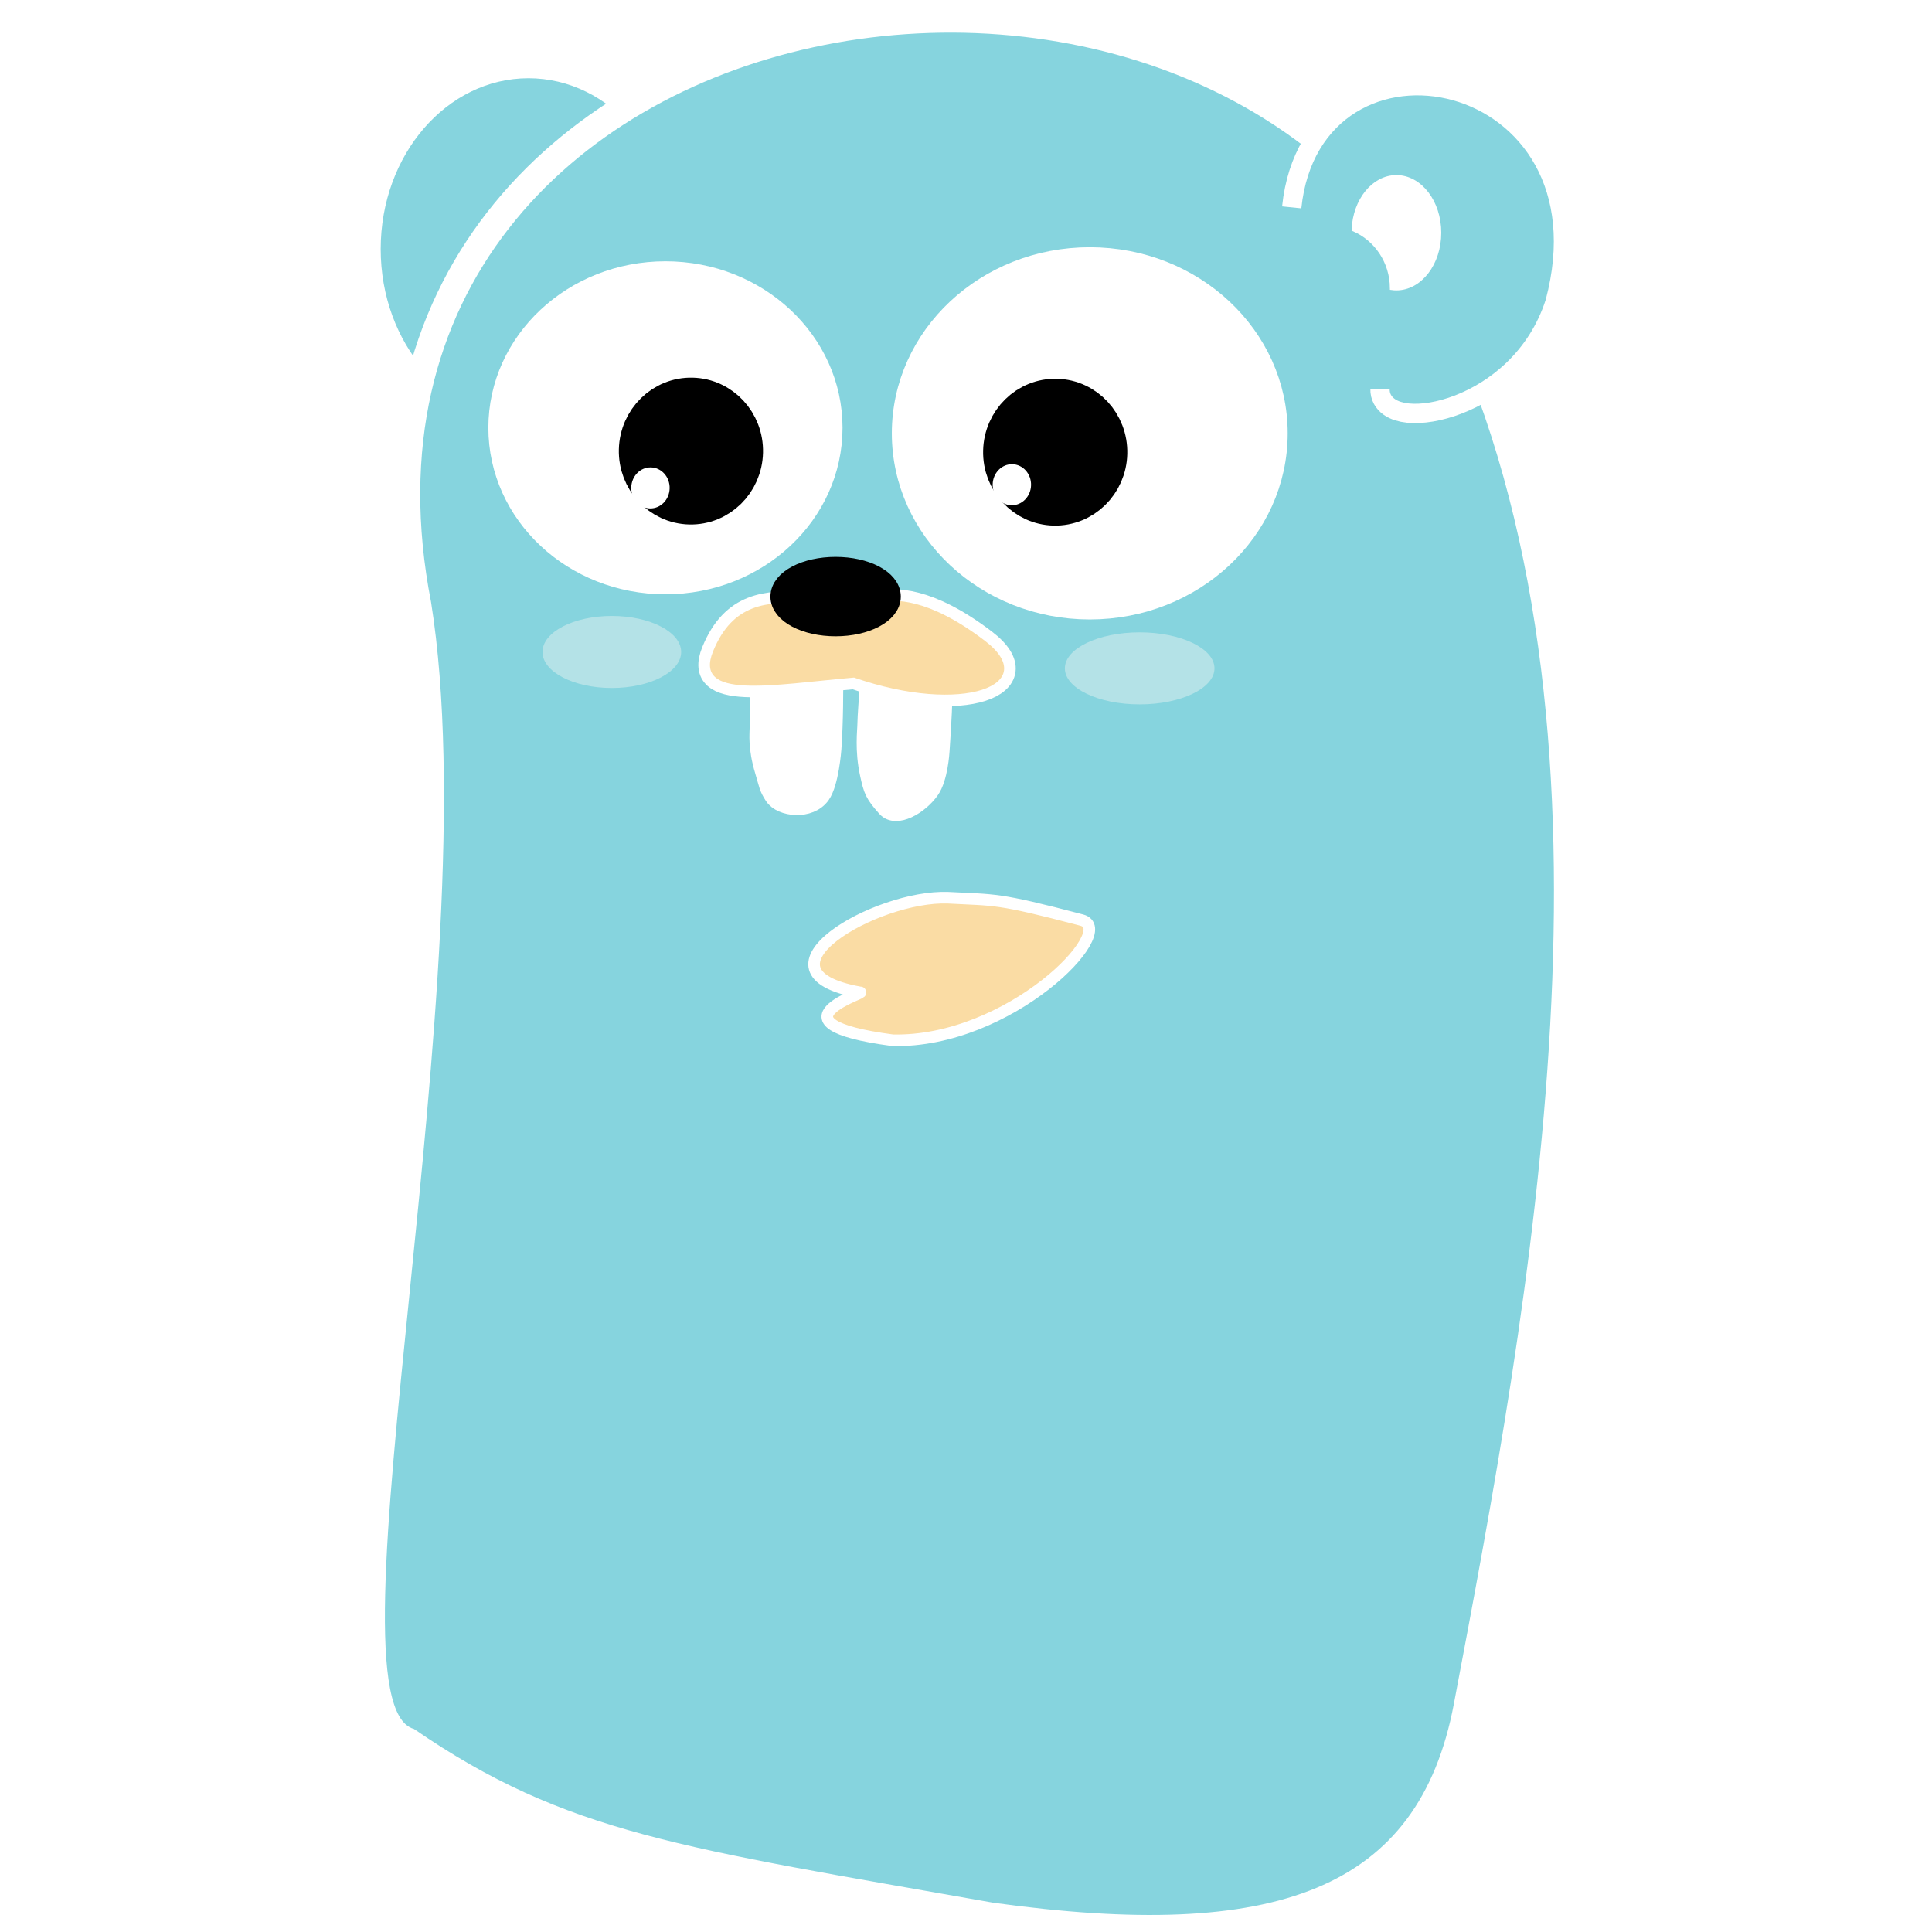
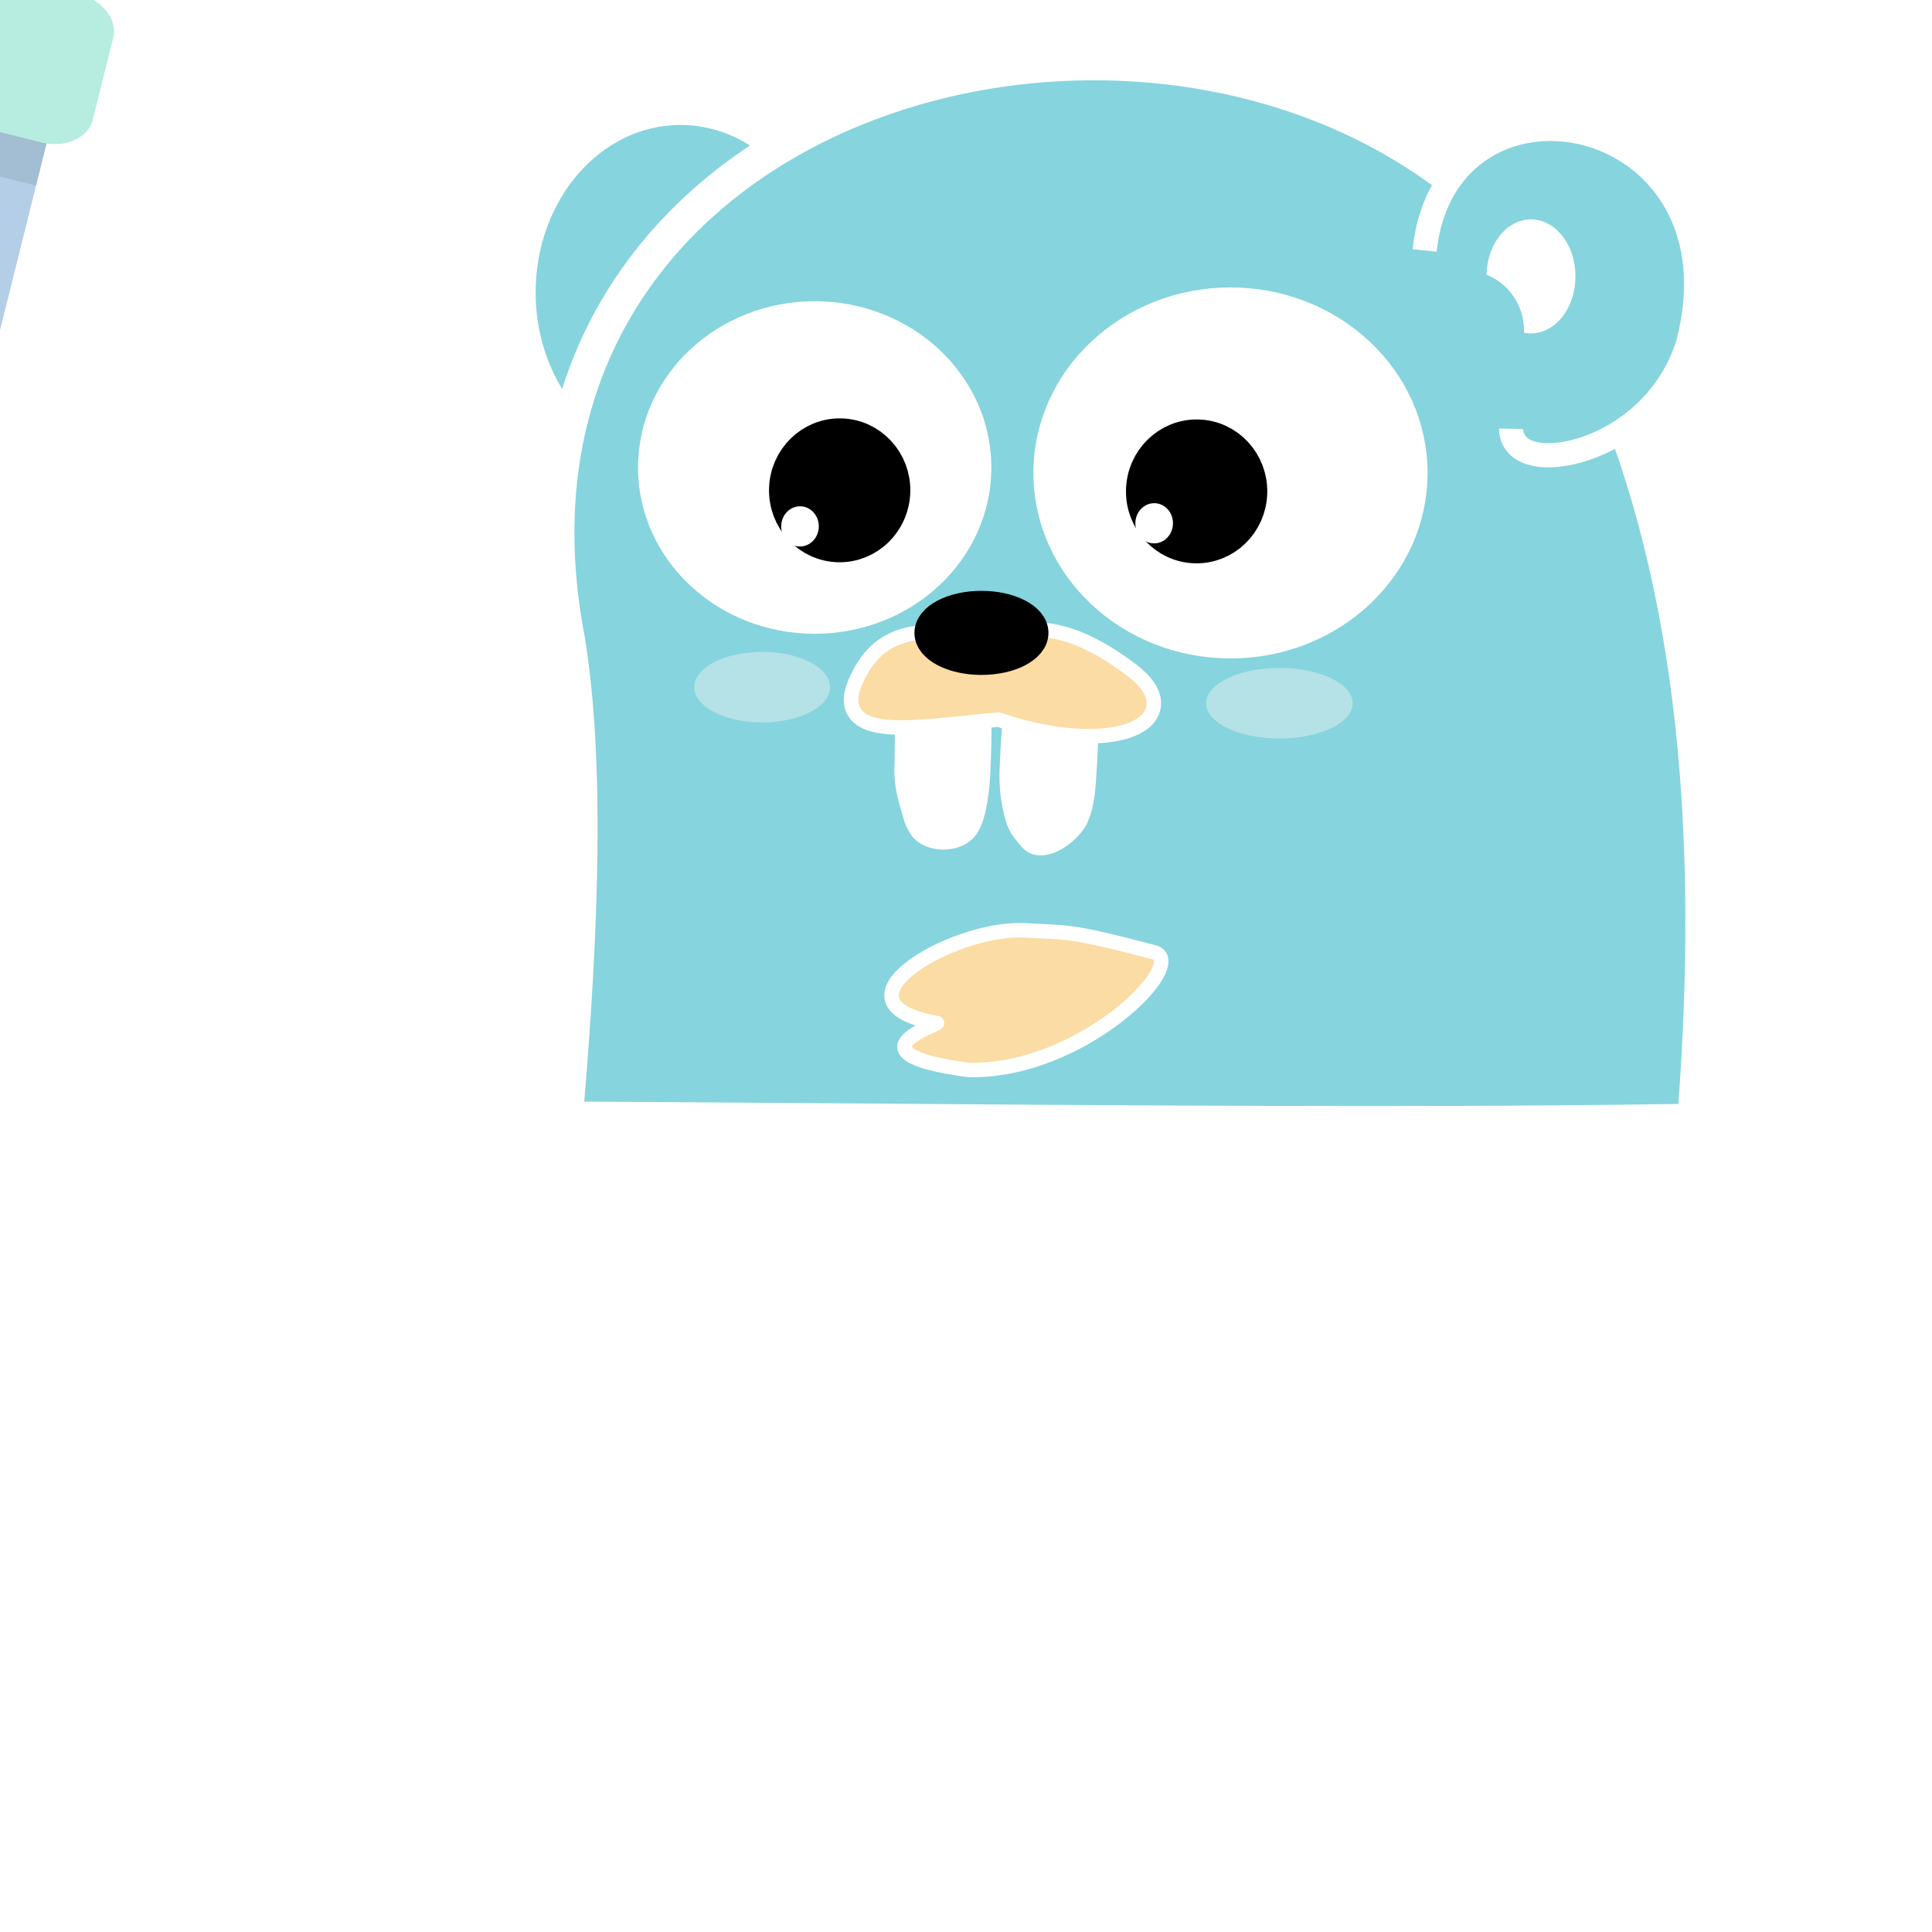
- <svg xmlns="http://www.w3.org/2000/svg" viewBox="0 0 500 500">
-   <ellipse style="paint-order: stroke; fill: rgb(134, 212, 222); stroke-width: 10px; stroke: rgb(255, 255, 255);" cx="136.765" cy="64.456" rx="38.245" ry="44.208" />
-   <path style="paint-order: stroke; fill: rgb(134, 212, 222); stroke: rgb(255, 255, 255); stroke-width: 14px;" d="M 107.125 447.447 C 82.722 440.907 126.919 251.762 111.552 155.802 C 80.43 -3.885 318.251 -44.515 376.28 87.298 C 423.137 193.733 395.85 337.396 376.256 440.983 C 367.131 489.224 330.221 502.553 257.083 492.431 C 176.495 478.178 146.599 474.604 107.125 447.447 Z" />
-   <ellipse style="fill: rgb(255, 255, 255); paint-order: stroke; stroke-width: 6px; stroke: rgb(255, 255, 255);" cx="172.217" cy="110.713" rx="42.831" ry="40.09" />
-   <ellipse style="fill: rgb(255, 255, 255); paint-order: stroke; stroke-width: 6px; stroke: rgb(255, 255, 255);" cx="282.029" cy="112.148" rx="48.225" ry="45.164" />
-   <path style="fill: rgb(255, 255, 255); paint-order: stroke; stroke-width: 5px; stroke: rgb(255, 255, 255);" d="M 197.743 167.117 C 197.495 167.819 196.601 178.58 196.601 179.87 C 196.601 180.129 196.505 186.609 196.505 188.283 C 196.505 189.944 196.019 193.357 197.839 199.41 C 198.96 203.147 198.835 203.63 200.312 205.923 C 202.253 208.931 209.526 209.704 212.395 205.652 C 214.598 202.544 215.232 194.083 215.25 193.848 C 215.781 186.433 215.725 178.146 215.725 175.662 C 215.725 175.429 214.62 167.845 213.918 166.844 C 212.515 164.844 197.839 165.197 197.839 167.115" />
+ <svg xmlns="http://www.w3.org/2000/svg" viewBox="0 0 320 400" width="320px" height="320px">
+   <ellipse style="paint-order: stroke; fill: rgb(134, 212, 222); stroke-width: 10px; stroke: rgb(255, 255, 255);" cx="100.881" cy="60.529" rx="29.981" ry="34.657" />
+   <path style="paint-order: stroke; fill: rgb(134, 212, 222); stroke: rgb(255, 255, 255); stroke-width: 14px;" d="M 307.485 228.556 C 242.759 229.545 171.081 228.621 80.966 228.071 C 83.847 193.322 85.307 158.309 81.116 132.138 C 56.719 6.955 243.154 -24.897 288.644 78.435 C 308.35 123.195 311.328 176.354 307.485 228.556 Z" />
+   <ellipse style="fill: rgb(255, 255, 255); paint-order: stroke; stroke-width: 6px; stroke: rgb(255, 255, 255);" cx="128.673" cy="96.792" rx="33.576" ry="31.428" />
+   <ellipse style="fill: rgb(255, 255, 255); paint-order: stroke; stroke-width: 6px; stroke: rgb(255, 255, 255);" cx="214.759" cy="97.916" rx="37.804" ry="35.406" />
+   <path style="fill: rgb(255, 255, 255); paint-order: stroke; stroke-width: 5px; stroke: rgb(255, 255, 255);" d="M 148.684 141.007 C 148.49 141.559 147.79 149.994 147.79 151.006 C 147.79 151.208 147.714 156.289 147.714 157.601 C 147.714 158.903 147.333 161.579 148.76 166.323 C 149.638 169.254 149.541 169.632 150.699 171.43 C 152.219 173.787 157.921 174.394 160.17 171.217 C 161.897 168.78 162.395 162.147 162.409 161.963 C 162.825 156.15 162.781 149.654 162.781 147.707 C 162.781 147.525 161.915 141.579 161.364 140.794 C 160.265 139.226 148.76 139.503 148.76 141.007" />
  <g>
    <g>
      <g />
    </g>
  </g>
-   <g transform="matrix(1, 0, 0, 1, -5.89099, 8.438207)">
+   <g transform="matrix(0.78393, 0, 0, 0.78393, -10.95008, 16.61503)" style="">
    <g>
      <ellipse style="stroke: rgb(0, 0, 0); paint-order: stroke; stroke-width: 12.648px;" cx="20.34" cy="90.046" rx="12.335" ry="12.678" transform="matrix(0.999709, 0.024132, -0.024132, 0.999709, 260.8167, 18.07469)" />
      <ellipse style="stroke: rgb(140, 37, 37); fill: rgb(255, 255, 255); stroke-opacity: 0; paint-order: stroke; stroke-width: 12.648px;" cx="8.84" cy="101.025" rx="4.968" ry="5.311" transform="matrix(0.999709, 0.024132, -0.024132, 0.999709, 261.3612, 15.79902)" />
    </g>
  </g>
-   <g transform="matrix(1, 0, 0, 1, 19.20769, 19.15151)">
+   <g transform="matrix(0.78393, 0, 0, 0.78393, 8.725545, 25.01352)" style="">
    <ellipse style="stroke: rgb(0, 0, 0); paint-order: stroke; stroke-width: 12.648px;" cx="20.34" cy="90.046" rx="12.335" ry="12.678" transform="matrix(0.999709, 0.024132, -0.024132, 0.999709, 141.4448, 7.07577)" />
    <ellipse style="stroke: rgb(140, 37, 37); fill: rgb(255, 255, 255); stroke-opacity: 0; paint-order: stroke; stroke-width: 12.648px;" cx="8.84" cy="101.025" rx="4.968" ry="5.311" transform="matrix(0.999709, 0.024132, -0.024132, 0.999709, 142.7282, 5.908423)" />
  </g>
-   <ellipse style="stroke-opacity: 0; stroke: rgb(149, 223, 244); fill: rgb(180, 226, 231);" cx="294.946" cy="172.97" rx="19.36" ry="9.32" />
-   <path style="paint-order: stroke; fill: rgb(134, 212, 222); stroke-width: 10px; transform-box: fill-box; transform-origin: 50% 50%; stroke: rgb(255, 255, 255);" d="M 337.987 45.78 C 341.82 -2.826 415.72 9.92 401.787 67.888 C 393.763 94.953 361.972 100.373 361.978 92.059" transform="matrix(0.999709, 0.024132, -0.024132, 0.999709, 0, 0)" />
-   <path style="fill: rgb(250, 220, 164); stroke-width: 3px; stroke: rgb(255, 255, 255); transform-box: fill-box; transform-origin: 50% 50%;" d="M 137.585 261.746 C 127.547 261.426 101.564 242.22 121.698 236.396 C 123.574 236.688 104.541 227.929 127.414 223.075 C 147.729 222.314 153.458 254.433 150.684 263.104 L 137.585 261.746 Z" transform="matrix(-1, 0, 0, -1, 0.000003, 0.000002)" />
-   <path style="fill: rgb(250, 220, 164); stroke: rgb(255, 255, 255); stroke-width: 3px;" d="M 245.377 232.332 C 226.71 231.598 192.576 251.406 222.505 256.822 C 225.295 256.552 197.003 264.698 231.004 269.213 C 261.201 269.92 289.737 240.704 279.967 238.128 C 257.747 232.272 257.569 232.999 245.377 232.332 Z" />
-   <path style="fill: rgb(255, 255, 255); paint-order: stroke; stroke-width: 5px; stroke: rgb(255, 255, 255);" d="M 226.05 169.449 C 225.805 170.153 224.909 177.447 224.909 178.739 C 224.909 178.996 224.39 185.734 224.39 187.406 C 224.39 189.067 223.678 194.093 225.052 200.316 C 225.961 204.437 226.249 205.404 229.451 208.974 C 231.897 211.701 237.76 208.456 240.632 204.406 C 242.835 201.299 243.223 194.619 243.24 194.383 C 243.771 186.969 244.034 180.48 244.034 177.997 C 244.034 177.76 242.93 170.179 242.226 169.175 C 240.825 167.178 226.147 167.529 226.147 169.446" />
-   <path d="M 221.023 175.349 C 199.839 177.197 179.395 181.24 184.532 168.593 C 189.671 155.946 198.684 155.838 207.687 156.031 C 212.174 156.127 223.268 156.108 227.681 155.648 C 231.483 155.251 239.984 154.476 254.877 165.825 C 269.77 177.174 249.254 185.156 221.023 175.349 Z" style="paint-order: stroke; stroke-width: 6px; fill: rgb(250, 220, 164); transform-origin: 225.957px 171.475px; stroke: rgb(255, 255, 255);" />
-   <ellipse style="stroke: rgb(0, 0, 0); paint-order: stroke; stroke-width: 6px;" cx="216.257" cy="154.392" rx="13.871" ry="7.276" />
-   <path d="M 372.499 60.23 C 372.499 68.193 367.525 74.649 361.389 74.649 C 360.99 74.649 360.596 74.622 360.208 74.568 C 360.176 67.713 356.094 61.843 350.299 59.364 C 350.644 51.804 355.477 45.811 361.389 45.811 C 367.525 45.811 372.499 52.267 372.499 60.23 Z" style="stroke: rgb(255, 255, 255); fill: rgb(255, 255, 255);" />
-   <ellipse style="stroke-opacity: 0; stroke: rgb(149, 223, 244); fill: rgb(180, 226, 231);" cx="158.342" cy="168.727" rx="17.942" ry="9.32" />
+   <ellipse style="stroke-opacity: 0; stroke: rgb(149, 223, 244); fill: rgb(180, 226, 231);" cx="224.885" cy="145.597" rx="15.177" ry="7.306" />
+   <path style="paint-order: stroke; fill: rgb(134, 212, 222); stroke-width: 10px; stroke: rgb(255, 255, 255); transform-box: fill-box; transform-origin: 50% 50%;" d="M 258.625 45.888 C 261.63 7.785 319.563 17.777 308.64 63.22 C 302.35 84.436 277.428 88.685 277.433 82.168" transform="matrix(0.999709, 0.024132, -0.024132, 0.999709, 0, 0)" />
+   <path style="fill: rgb(250, 220, 164); stroke-width: 3px; stroke: rgb(255, 255, 255); transform-box: fill-box; transform-origin: 50% 50%;" d="M 101.525 215.191 C 93.656 214.94 73.287 199.884 89.071 195.318 C 90.541 195.547 75.62 188.68 93.551 184.875 C 109.477 184.279 113.968 209.457 111.794 216.256 L 101.525 215.191 Z" transform="matrix(-1, 0, 0, -1, -0.000009, 0.000001)" />
+   <path style="fill: rgb(255, 255, 255); paint-order: stroke; stroke-width: 5px; stroke: rgb(255, 255, 255);" d="M 170.875 142.837 C 170.683 143.389 169.981 149.106 169.981 150.119 C 169.981 150.321 169.574 155.603 169.574 156.913 C 169.574 158.215 169.016 162.155 170.093 167.034 C 170.805 170.264 171.032 171.022 173.541 173.821 C 175.459 175.959 180.055 173.415 182.306 170.24 C 184.033 167.804 184.337 162.567 184.351 162.383 C 184.767 156.571 184.973 151.484 184.973 149.537 C 184.973 149.352 184.108 143.409 183.556 142.621 C 182.458 141.056 170.951 141.331 170.951 142.834" />
+   <path d="M 166.934 147.462 C 150.328 148.91 134.3 152.08 138.328 142.166 C 142.356 132.251 149.421 132.166 156.48 132.318 C 159.997 132.393 168.694 132.377 172.153 132.017 C 175.135 131.706 181.798 131.098 193.474 139.996 C 205.149 148.892 189.066 155.15 166.934 147.462 Z" style="paint-order: stroke; stroke-width: 6px; fill: rgb(250, 220, 164); stroke: rgb(255, 255, 255); transform-origin: 170.802px 144.425px;" />
+   <ellipse style="stroke: rgb(0, 0, 0); paint-order: stroke; stroke-width: 6px;" cx="163.198" cy="131.033" rx="10.873" ry="5.704" />
+   <path d="M 285.681 57.217 C 285.681 63.459 281.781 68.52 276.972 68.52 C 276.658 68.52 276.35 68.498 276.046 68.456 C 276.021 63.083 272.82 58.48 268.278 56.537 C 268.548 50.61 272.336 45.914 276.972 45.914 C 281.781 45.914 285.681 50.974 285.681 57.217 Z" style="stroke: rgb(255, 255, 255); fill: rgb(255, 255, 255);" />
+   <ellipse style="stroke-opacity: 0; stroke: rgb(149, 223, 244); fill: rgb(180, 226, 231);" cx="117.797" cy="142.271" rx="14.066" ry="7.306" />
+   <g id="SVGRepo_iconCarrier" transform="matrix(0.302047, 0.075309, -0.057976, 0.232529, -150.7182, -64.57176)" style="transform-origin: 237.208px 256px;">
+     <g>
+       <path style="fill: none; --darkreader-inline-fill: none;" d="M284.549,127.723h0.814v0.321h79.817l6.322-6.322l-87.471,4.701 C284.223,126.851,284.383,127.288,284.549,127.723z" data-darkreader-inline-fill="" />
+       <path style="opacity: 0.07; fill: rgb(4, 0, 0); --darkreader-inline-fill: #e7e5e1;" d="M383.655,121.069c0.062-0.004,0.111-0.022,0.173-0.026 c2.141-0.125,4.124-0.447,5.983-0.905c0.638-0.158,1.19-0.397,1.795-0.592c1.216-0.39,2.394-0.81,3.464-1.341 c0.61-0.302,1.154-0.652,1.715-0.997c0.922-0.567,1.785-1.171,2.572-1.845c0.489-0.42,0.949-0.85,1.384-1.308 c0.706-0.744,1.316-1.541,1.876-2.379c0.33-0.494,0.676-0.97,0.953-1.495c0.519-0.979,0.894-2.028,1.225-3.104 c0.145-0.471,0.352-0.908,0.46-1.396c0.353-1.598,0.536-3.269,0.479-5.024c-0.006-0.199-0.072-0.413-0.084-0.614 c-0.082-1.398-0.234-2.82-0.585-4.293c-0.02,0.045-0.059,0.078-0.079,0.123c-0.431-1.857-1.09-3.762-1.937-5.7l-31.549,31.549 L383.655,121.069z" data-darkreader-inline-fill="" />
+       <g>
+         <g>
+           <path style="--darkreader-inline-fill: #e8e6e3; fill: rgb(184, 207, 236);" d="M448.424,198.784v293.948c0,10.577-8.609,19.268-19.268,19.268H45.261 c-10.659,0-19.268-8.691-19.268-19.268V198.784c0-10.577,8.609-19.269,19.268-19.269h383.895 C439.815,179.515,448.424,188.206,448.424,198.784z" data-darkreader-inline-fill="" />
+           <path style="opacity: 0.1; fill: rgb(6, 21, 8); --darkreader-inline-fill: #dfddd9;" d="M448.424,198.784v98.885H25.992v-98.885c0-10.577,8.609-19.269,19.268-19.269h383.895 C439.815,179.515,448.424,188.206,448.424,198.784z" data-darkreader-inline-fill="" />
+           <path style="--darkreader-inline-fill: #e8e6e3; fill: rgb(187, 238, 228);" d="M474.416,157.623v73.221c0,2.788-0.41,5.493-1.147,8.117 c-3.198,11.233-12.955,19.761-24.844,21.237c-1.148,0.164-2.378,0.246-3.608,0.246H29.6c-1.23,0-2.46-0.082-3.607-0.246 C11.397,258.393,0,245.848,0,230.843v-73.221c0-16.235,13.283-29.6,29.6-29.6h415.217 C461.133,128.023,474.416,141.388,474.416,157.623z" data-darkreader-inline-fill="" />
+           <linearGradient id="SVGID_1_" gradientUnits="userSpaceOnUse" x1="188.422" y1="135.238" x2="285.995" y2="135.238">
+             <stop offset="0.034" style="stop-color: rgb(34, 159, 176); --darkreader-inline-stopcolor: #59cfdf;" data-darkreader-inline-stopcolor="" />
+             <stop offset="0.99" style="stop-color: rgb(77, 192, 226); --darkreader-inline-stopcolor: #57c3e4;" data-darkreader-inline-stopcolor="" />
+           </linearGradient>
+           <path style="fill:url(#SVGID_1_);" d="M285.995,135.239c0,1.721-0.164,3.361-0.656,4.919 c-3.608,15.087-23.778,26.566-48.13,26.566c-24.352,0-44.523-11.479-48.13-26.566c-0.492-1.558-0.656-3.198-0.656-4.919 c0-1.722,0.164-3.362,0.656-4.92c0.164-0.82,0.328-1.558,0.656-2.296c0-0.164,0.082-0.246,0.164-0.328 c0.082-0.41,0.246-0.82,0.492-1.23c2.132-4.838,5.985-9.183,11.151-12.627c5.985-4.181,13.611-7.297,22.302-8.855 c4.182-0.82,8.691-1.23,13.365-1.23c4.674,0,9.183,0.41,13.365,1.23c8.691,1.558,16.317,4.674,22.303,8.855 c5.166,3.444,9.019,7.789,11.151,12.627c0.246,0.41,0.41,0.82,0.492,1.23c0.082,0.082,0.164,0.164,0.164,0.328 c0.328,0.738,0.492,1.476,0.656,2.296C285.831,131.877,285.995,133.516,285.995,135.239z" />
+           <rect x="189.054" y="259.145" style="fill: rgb(34, 161, 163); --darkreader-inline-fill: #63dcde;" width="96.309" height="252.643" data-darkreader-inline-fill="" />
+           <rect x="189.078" y="127.695" style="fill: rgb(78, 190, 198); --darkreader-inline-fill: #5dc3cb;" width="96.261" height="132.748" data-darkreader-inline-fill="" />
+           <g>
+             <g>
+               <linearGradient id="SVGID_2_" gradientUnits="userSpaceOnUse" x1="68.686" y1="63.749" x2="228.107" y2="63.749">
+                 <stop offset="0.034" style="stop-color: rgb(88, 192, 208); --darkreader-inline-stopcolor: #62c4d3;" data-darkreader-inline-stopcolor="" />
+                 <stop offset="0.99" style="stop-color: rgb(45, 175, 196); --darkreader-inline-stopcolor: #4cc3d6;" data-darkreader-inline-stopcolor="" />
+               </linearGradient>
+               <path style="fill:url(#SVGID_2_);" d="M228.107,116.298c0,2.542-0.82,4.755-2.46,6.559c-0.246,0.328-0.656,0.656-0.984,0.902 c-3.198,2.706-8.446,4.018-15.579,3.69l-18.694-0.984l-99.623-5.412c-7.79-0.41-13.775-3.116-17.547-7.379 c-0.82-0.984-1.558-1.968-2.213-3.034c-1.968-3.444-2.706-7.544-2.132-12.053c0-0.41,0.082-0.82,0.246-1.312 c0-0.492,0.082-0.984,0.328-1.476c0.492-2.378,1.394-4.756,2.624-7.215l38.291-74.697c8.609-16.891,25.418-18.612,37.307-3.853 l74.286,92.407c0.738,0.902,1.312,1.722,1.886,2.542c0.82,1.148,1.476,2.213,1.968,3.279c0.41,0.738,0.738,1.476,0.984,2.132 c0.328,0.738,0.574,1.476,0.738,2.132c0.164,0.656,0.328,1.312,0.41,1.968C228.025,115.068,228.107,115.724,228.107,116.298z" />
+               <path style="opacity: 0.07; fill: rgb(6, 21, 8); --darkreader-inline-fill: #dfddd9;" d="M228.107,116.298c0,2.542-0.82,4.755-2.46,6.559 c-0.246,0.328-0.656,0.656-0.984,0.902c-3.198,2.706-8.446,4.018-15.579,3.69l-18.694-0.984l-99.623-5.412 c-7.79-0.41-13.775-3.116-17.547-7.379c-0.82-0.984-1.558-1.968-2.213-3.034c-1.968-3.444-2.706-7.544-2.132-12.053 c0-0.41,0.082-0.82,0.246-1.312c0-0.492,0.082-0.984,0.246-1.558l0.082,0.082c2.952,6.805,10.167,11.479,20.498,11.971 l111.594,6.067l6.723,0.328c8.937,0.492,15.005-1.804,17.547-5.904c0.41,0.738,0.738,1.476,0.984,2.132 c0.328,0.738,0.574,1.476,0.738,2.132c0.164,0.656,0.328,1.312,0.41,1.968C228.025,115.068,228.107,115.724,228.107,116.298z" data-darkreader-inline-fill="" />
+             </g>
+             <g>
+               <linearGradient id="SVGID_3_" gradientUnits="userSpaceOnUse" x1="246.31" y1="63.782" x2="405.731" y2="63.782">
+                 <stop offset="0.034" style="stop-color: rgb(88, 192, 208); --darkreader-inline-stopcolor: #62c4d3;" data-darkreader-inline-stopcolor="" />
+                 <stop offset="0.99" style="stop-color: rgb(45, 175, 196); --darkreader-inline-stopcolor: #4cc3d6;" data-darkreader-inline-stopcolor="" />
+               </linearGradient>
+               <path style="fill:url(#SVGID_3_);" d="M403.41,110.64c-0.656,1.066-1.394,2.05-2.214,3.034 c-3.771,4.263-9.757,6.969-17.546,7.379l-99.623,5.412l-18.695,0.984c-7.133,0.328-12.381-0.984-15.579-3.69 c-0.328-0.246-0.738-0.574-0.984-0.902c-1.64-1.804-2.46-4.018-2.46-6.559c0-0.574,0.082-1.23,0.164-1.804 c0.082-0.656,0.246-1.312,0.41-1.968c0.164-0.656,0.41-1.394,0.738-2.132c0.246-0.656,0.574-1.394,0.984-2.132 c0.492-1.066,1.148-2.132,1.968-3.279c0.574-0.82,1.148-1.64,1.886-2.542l74.286-92.407c6.641-8.281,14.841-11.315,22.302-9.43 c5.822,1.394,11.233,5.822,15.005,13.283l1.804,3.526l36.487,71.171c1.23,2.46,2.132,4.837,2.624,7.215 c0.246,0.492,0.328,0.984,0.328,1.476c0.164,0.492,0.246,0.902,0.246,1.312C406.116,103.097,405.378,107.196,403.41,110.64z" />
+               <path style="opacity: 0.07; fill: rgb(6, 21, 8); --darkreader-inline-fill: #dfddd9;" d="M265.291,127.429l118.363-6.363c16.167-0.867,24.668-11.666,21.413-25.316 c-2.986,6.851-10.196,11.493-20.559,12.051l-118.357,6.356c-8.969,0.481-14.985-1.791-17.567-5.888 C242.421,120.045,248.957,128.309,265.291,127.429z" data-darkreader-inline-fill="" />
+             </g>
+           </g>
+         </g>
+         <path style="opacity: 0.03; --darkreader-inline-fill: #dfddd9; fill: rgb(53, 168, 68);" d="M474.416,157.623v73.221c0,2.788-0.41,5.493-1.147,8.117 c-3.198,11.151-12.955,19.597-24.844,21.072v232.699c0,10.577-8.609,19.268-19.268,19.268H45.261 c-10.659,0-19.268-8.691-19.268-19.268v-25.5l163.085-163.086l6.478-6.477l37.225-37.225l80.928-80.928l51.492-51.492h79.616 C461.133,128.023,474.416,141.388,474.416,157.623z" data-darkreader-inline-fill="" />
+       </g>
+     </g>
+   </g>
+   <path style="fill: rgb(250, 220, 164); stroke: rgb(255, 255, 255); stroke-width: 3px;" d="M 171.775 192.607 C 157.141 192.032 130.382 207.56 153.844 211.806 C 156.031 211.595 133.852 217.981 160.507 221.519 C 184.179 222.074 206.549 199.17 198.89 197.151 C 181.471 192.56 181.333 193.13 171.775 192.607 Z" />
+   <g id="SVGRepo_bgCarrier" stroke-width="0" transform="matrix(0.397094, 0, 0, 0.3057, -20.02557, 148.3268)" style="" />
+   <g id="SVGRepo_tracerCarrier" stroke-linecap="round" stroke-linejoin="round" transform="matrix(0.397094, 0, 0, 0.3057, -20.02557, 148.3268)" style="" />
</svg>
